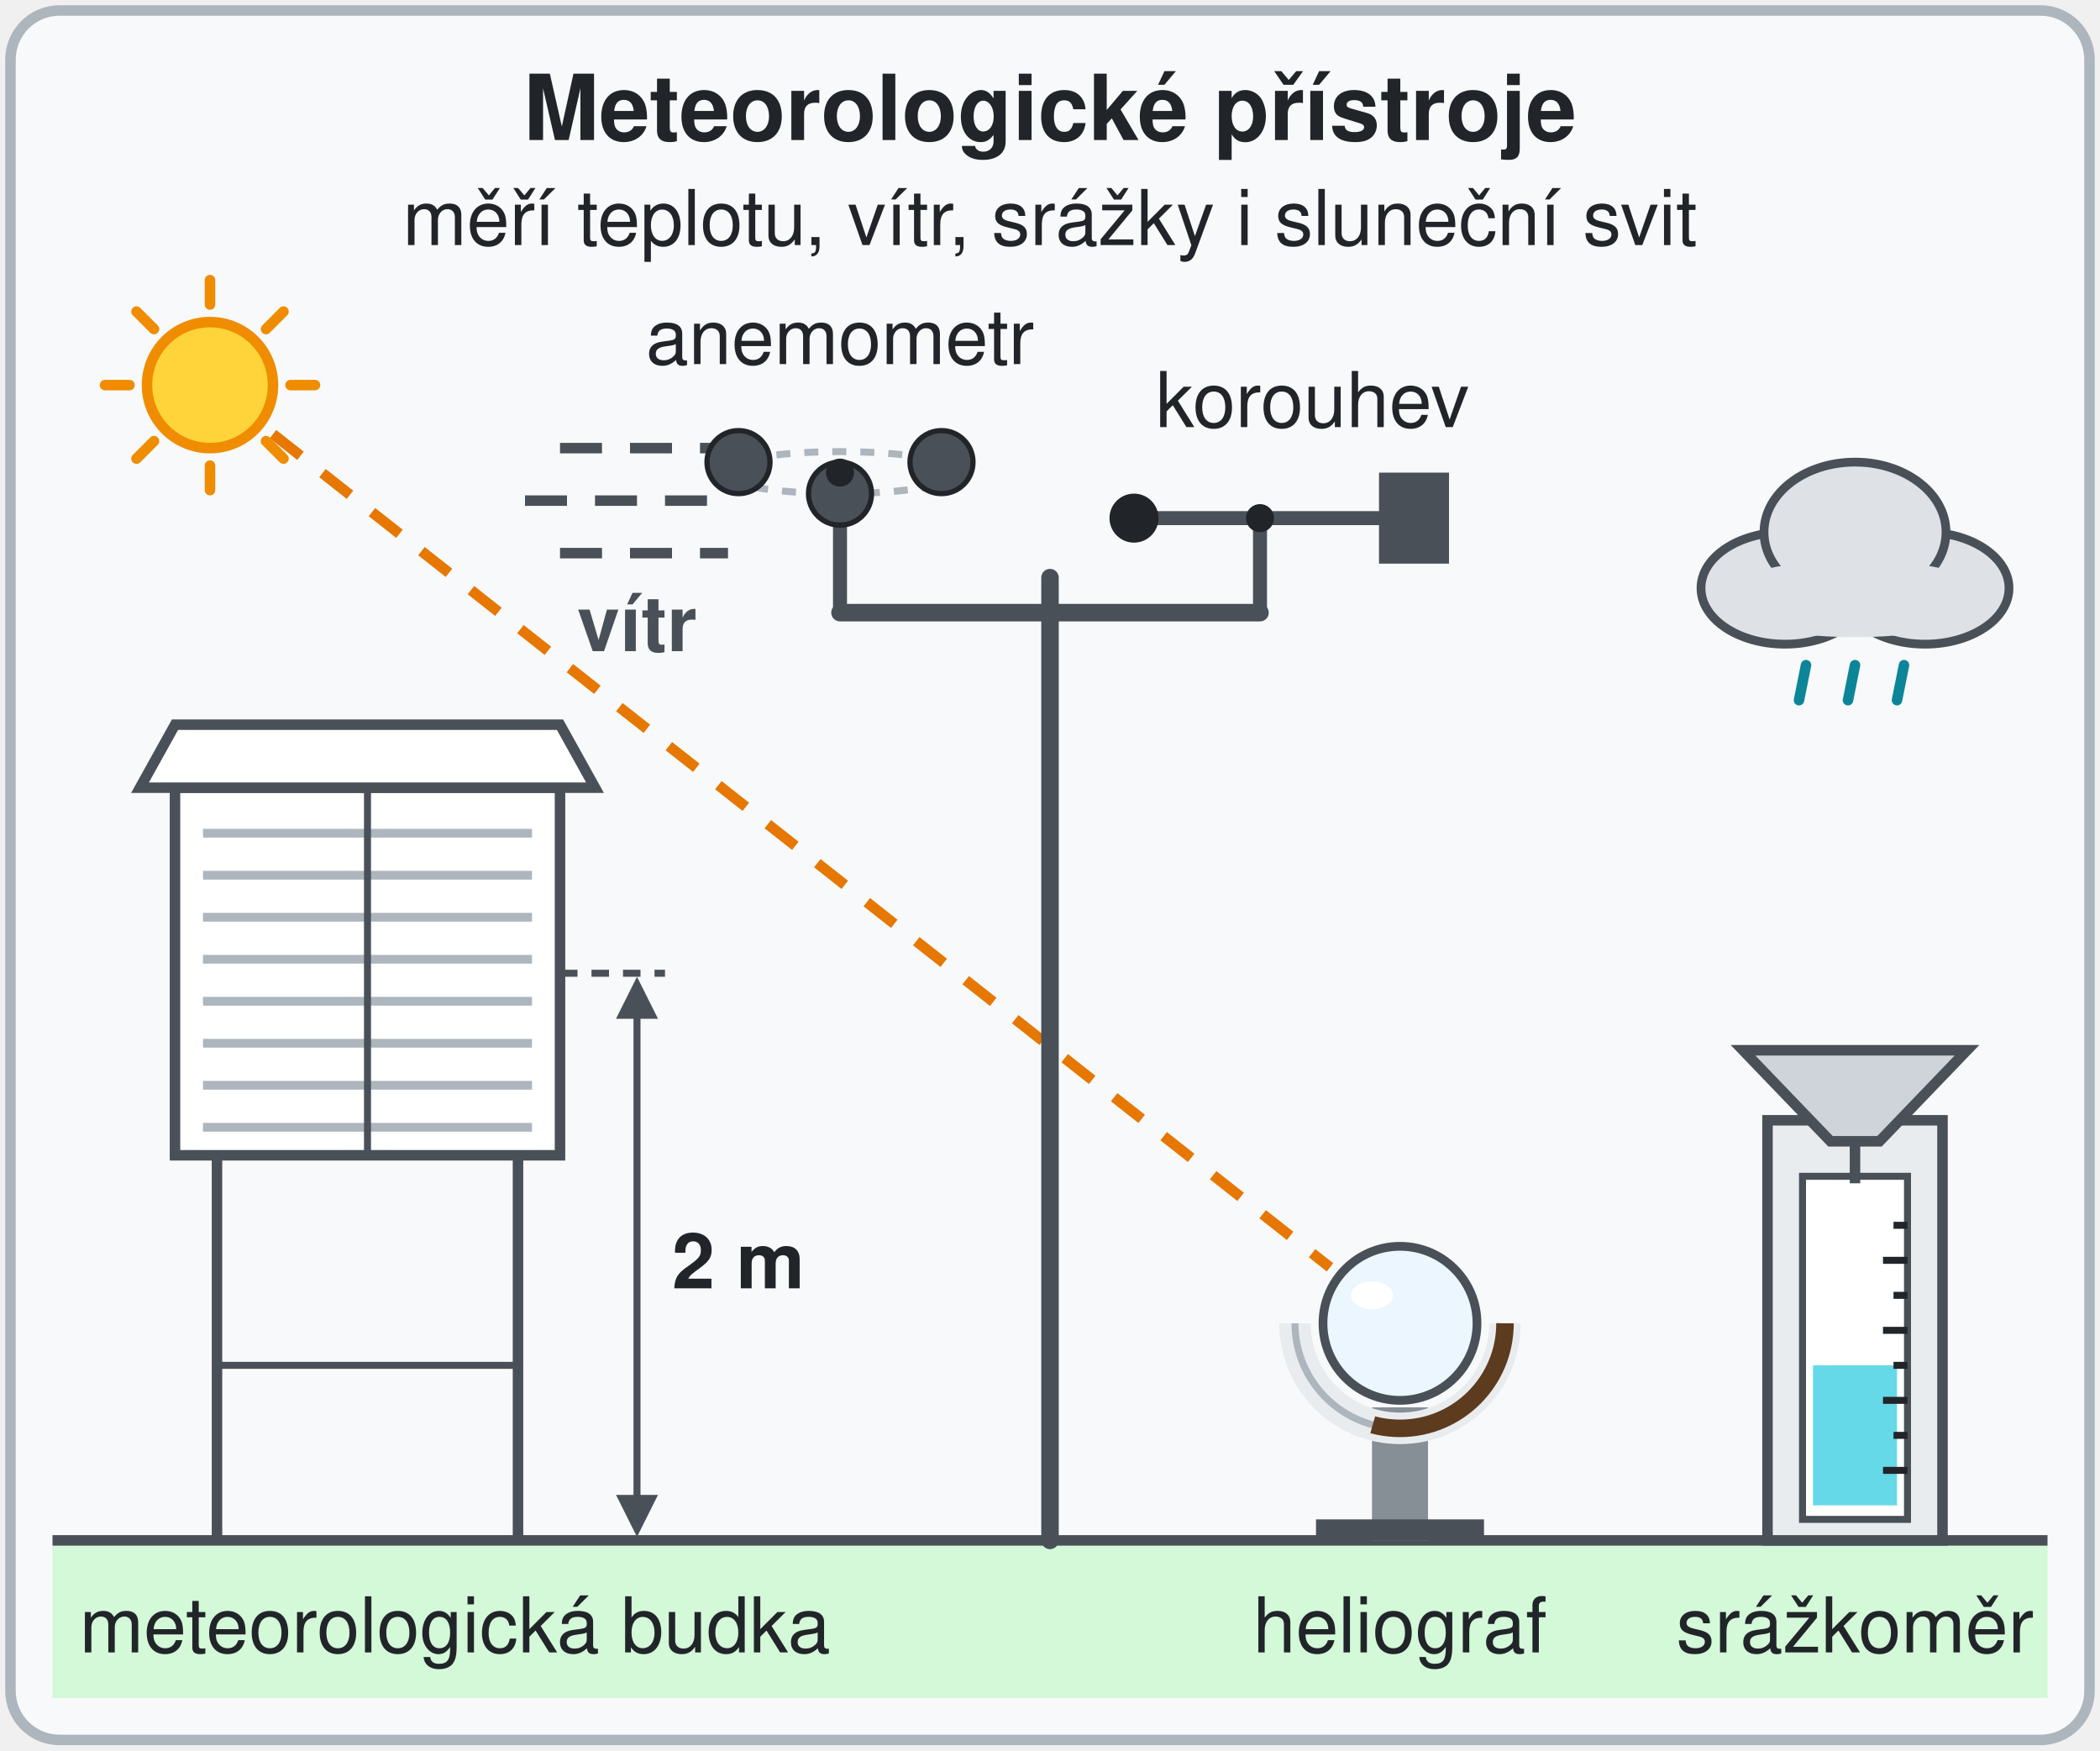
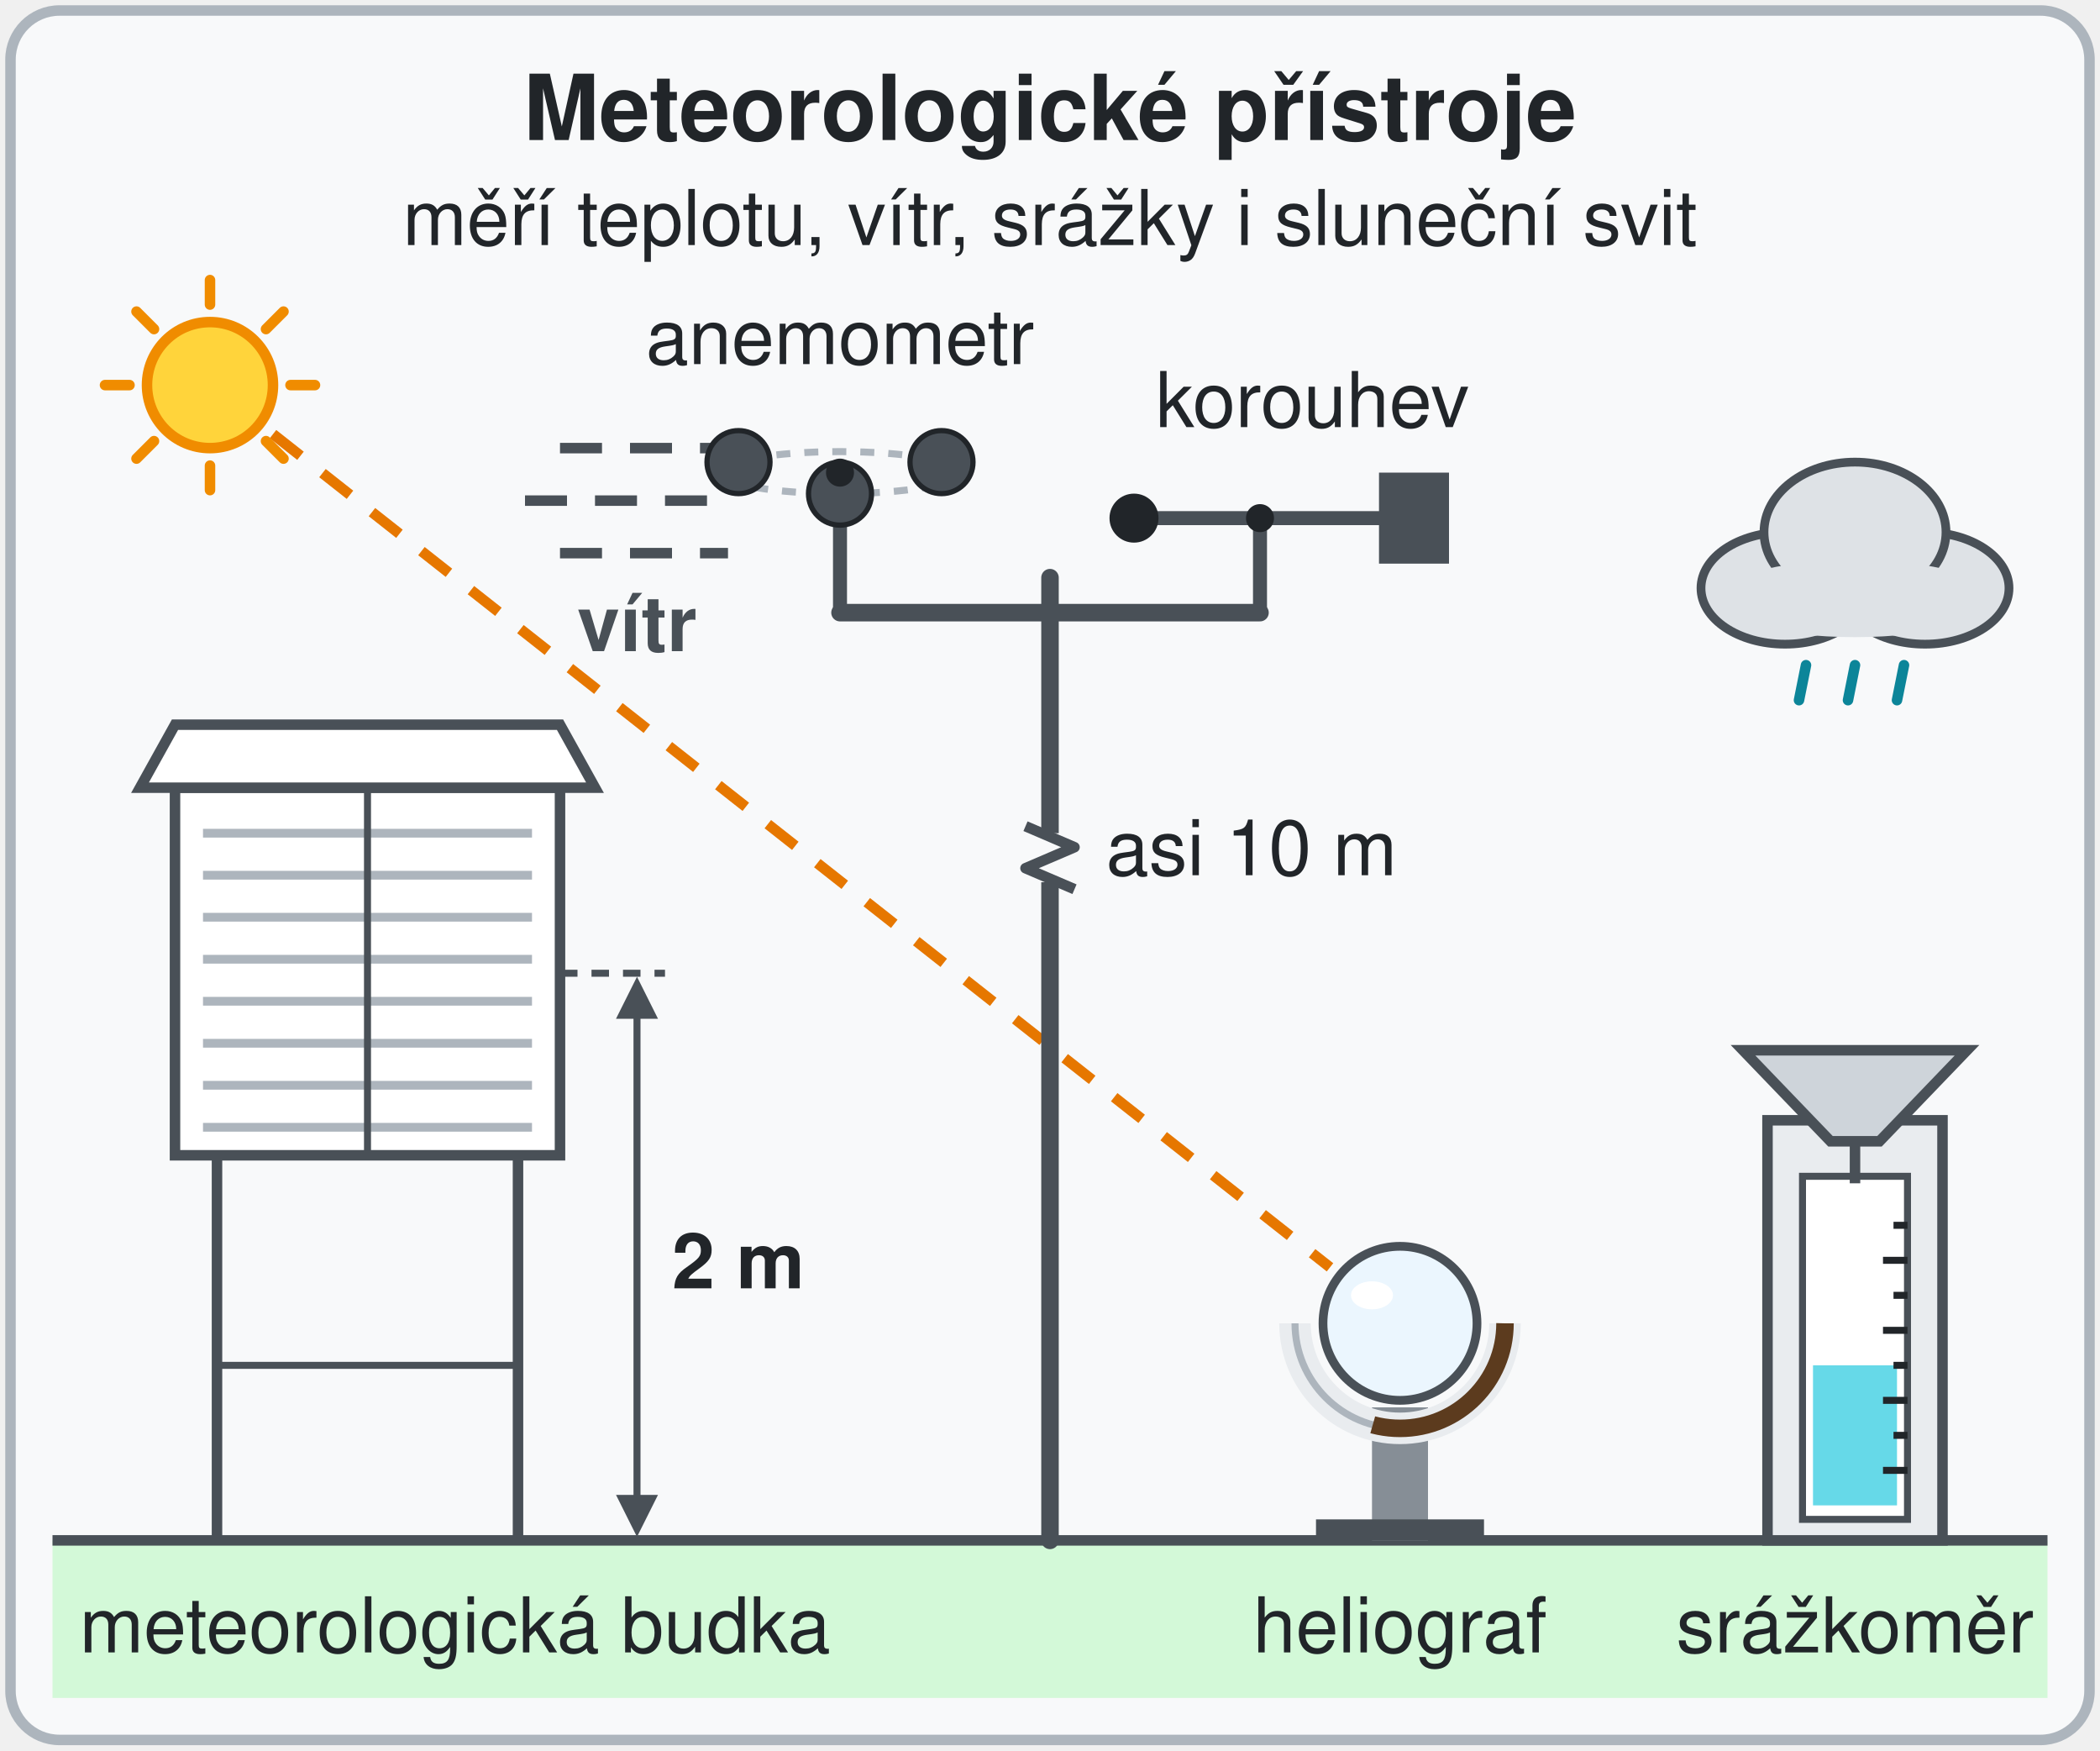
<svg xmlns="http://www.w3.org/2000/svg" viewBox="0 0 600 500" font-family="'Segoe UI', Helvetica, Arial, sans-serif" role="img" aria-label="Meteorologické přístroje na volném prostranství: bílá meteorologická budka na nohách, teploměr v ní je 2 m nad zemí; na stožáru anemometr s miskami a korouhev; heliograf se skleněnou koulí, která soustředí sluneční paprsky na proužek papíru; srážkoměr s nálevkou a odměrnou nádobou se stupnicí. Animace: misky anemometru se točí ve větru, z mraku prší do srážkoměru a voda v odměrné nádobě stoupá, na papíru heliografu přibývá propálená stopa.">
  <style>
/* Předloha: PDF lekce 18, str. 3–4 (meteorologická budka – foto: bílá skříňka se žaluziemi na nohách, na volném prostranství),
   str. 4–5 (srážkoměr: nálevka → odměrná nádoba se stupnicí, mm vodního sloupce), str. 5 (foto stožáru: anemometr s miskami
   vlevo, korouhev vpravo na příčce), str. 6 (heliograf: skleněná koule zaznamenává dobu slunečního svitu).
   Misky: otáčka 1,2 s (pohled z boku, 3 misky po 120°), proužky větru 0,8 s, déšť 1 s, voda a stopa heliografu 8 s.
   Korouhev podle fota str. 5: tyčka se závažím vpředu a ploutví vzadu, bez šipky (ploutev se natočí po větru).
   Barvy jako na celé stránce: vítr šedě, déšť a voda tyrkysově, propálená stopa tmavě hnědě (spálený papír).
   Bez animace = koncový stav: misky rozestavené po 120°, voda v nádobě do poloviny, stopa na papíru zčásti propálená. */
.mi { animation: mi 1.2s linear infinite; }
.m1 { transform: translate(0px, 6px); }
.m2 { transform: translate(29px, -3px); }
.m3 { transform: translate(-29px, -3px); }
.vi { animation: vi 0.8s linear infinite; }
.ka { animation: ka 1s linear infinite; }
.vo { transform-origin: 530px 430px; animation: vo 8s linear infinite; }
.he { animation: he 8s linear infinite; }
@keyframes mi {
  0% { transform: translate(0px, 6px); opacity: 1; } 12.5% { transform: translate(24px, 4px); opacity: 1; }
  25% { transform: translate(34px, 0px); opacity: 0.8; } 37.5% { transform: translate(24px, -4px); opacity: 0.55; }
  50% { transform: translate(0px, -6px); opacity: 0.55; } 62.5% { transform: translate(-24px, -4px); opacity: 0.55; }
  75% { transform: translate(-34px, 0px); opacity: 0.8; } 87.5% { transform: translate(-24px, 4px); opacity: 1; }
  100% { transform: translate(0px, 6px); opacity: 1; } }
@keyframes vi { from { stroke-dashoffset: 0; } to { stroke-dashoffset: -20; } }
@keyframes ka { 0% { transform: translateY(0px); opacity: 0; } 15% { opacity: 1; } 85% { opacity: 1; } 100% { transform: translateY(105px); opacity: 0; } }
@keyframes vo { 0% { transform: scaleY(0.1); } 90% { transform: scaleY(2); } 100% { transform: scaleY(2); } }
@keyframes he { 0% { stroke-dashoffset: 95; } 90% { stroke-dashoffset: 0; } 100% { stroke-dashoffset: 0; } }
@media (prefers-reduced-motion: reduce) { .mi, .vi, .ka, .vo, .he { animation: none; } }
</style>
  <rect x="3" y="3" width="594" height="494" rx="14" fill="#f8f9fa" stroke="#adb5bd" stroke-width="3" />
  <text x="300" y="40" font-size="26" font-weight="bold" fill="#212529" text-anchor="middle">Meteorologické přístroje</text>
  <text x="300" y="70" font-size="22" fill="#212529" text-anchor="middle">měří teplotu, vítr, srážky i sluneční svit</text>
  <rect x="15" y="440" width="570" height="45" fill="#d3f9d8" />
  <line x1="15" y1="440" x2="585" y2="440" stroke="#495057" stroke-width="3" />
  <line x1="78" y1="124" x2="380" y2="362" stroke="#e67700" stroke-width="3" stroke-dasharray="10 8" />
  <g stroke="#f08c00" stroke-width="3" stroke-linecap="round">
    <line x1="60" y1="80" x2="60" y2="87" />
    <line x1="60" y1="133" x2="60" y2="140" />
    <line x1="30" y1="110" x2="37" y2="110" />
    <line x1="83" y1="110" x2="90" y2="110" />
    <line x1="39" y1="89" x2="44" y2="94" />
    <line x1="76" y1="126" x2="81" y2="131" />
    <line x1="39" y1="131" x2="44" y2="126" />
    <line x1="76" y1="94" x2="81" y2="89" />
  </g>
  <circle cx="60" cy="110" r="18" fill="#ffd43b" stroke="#f08c00" stroke-width="3" />
  <g stroke="#495057" stroke-width="3" fill="#ffffff">
    <line x1="62" y1="330" x2="62" y2="440" />
    <line x1="148" y1="330" x2="148" y2="440" />
    <line x1="62" y1="390" x2="148" y2="390" stroke-width="2" />
    <rect x="50" y="225" width="110" height="105" />
    <polygon points="40,225 170,225 160,207 50,207" />
  </g>
  <g stroke="#adb5bd" stroke-width="2.5">
    <line x1="58" y1="238" x2="152" y2="238" />
    <line x1="58" y1="250" x2="152" y2="250" />
    <line x1="58" y1="262" x2="152" y2="262" />
    <line x1="58" y1="274" x2="152" y2="274" />
    <line x1="58" y1="286" x2="152" y2="286" />
    <line x1="58" y1="298" x2="152" y2="298" />
    <line x1="58" y1="310" x2="152" y2="310" />
    <line x1="58" y1="322" x2="152" y2="322" />
  </g>
  <line x1="105" y1="225" x2="105" y2="330" stroke="#495057" stroke-width="2" />
  <line x1="160" y1="278" x2="190" y2="278" stroke="#495057" stroke-width="2" stroke-dasharray="5 4" />
  <line x1="182" y1="286" x2="182" y2="432" stroke="#495057" stroke-width="2" />
  <polygon points="182,279 176,291 188,291" fill="#495057" />
  <polygon points="182,439 176,427 188,427" fill="#495057" />
  <text x="192" y="368" font-size="22" font-weight="bold" fill="#212529">2 m</text>
  <g stroke="#495057" stroke-width="3" stroke-dasharray="12 8">
    <line class="vi" x1="160" y1="128" x2="208" y2="128" />
    <line class="vi" x1="150" y1="143" x2="208" y2="143" />
    <line class="vi" x1="160" y1="158" x2="208" y2="158" />
  </g>
  <text x="182" y="186" font-size="22" font-weight="bold" fill="#495057" text-anchor="middle">vítr</text>
  <g stroke="#495057" stroke-width="5" stroke-linecap="round">
    <line x1="300" y1="440" x2="300" y2="165" />
    <line x1="240" y1="175" x2="360" y2="175" />
    <line x1="240" y1="175" x2="240" y2="138" stroke-width="4" />
    <line x1="360" y1="175" x2="360" y2="150" stroke-width="4" />
  </g>
+   <rect x="288" y="238" width="24" height="14" fill="#f8f9fa" stroke="none" />
+   <path d="M293,236 L307,242 L293,248 L307,254" fill="none" stroke="#495057" stroke-width="3" stroke-linejoin="round" />
+   <text x="316" y="250" font-size="22" fill="#212529">asi 10 m</text>
  <ellipse cx="240" cy="135" rx="34" ry="6" fill="none" stroke="#adb5bd" stroke-width="2" stroke-dasharray="4 4" />
  <g fill="#495057" stroke="#212529" stroke-width="1.5">
    <circle class="mi m1" cx="240" cy="135" r="9" style="animation-delay:0s" />
    <circle class="mi m2" cx="240" cy="135" r="9" style="animation-delay:-0.4s" />
    <circle class="mi m3" cx="240" cy="135" r="9" style="animation-delay:-0.8s" />
  </g>
  <circle cx="240" cy="135" r="4" fill="#212529" />
  <text x="240" y="104" font-size="22" fill="#212529" text-anchor="middle">anemometr</text>
  <line x1="326" y1="148" x2="398" y2="148" stroke="#495057" stroke-width="4" />
  <circle cx="324" cy="148" r="7" fill="#212529" />
  <rect x="394" y="135" width="20" height="26" fill="#495057" />
  <circle cx="360" cy="148" r="4" fill="#212529" />
  <text x="375" y="122" font-size="22" fill="#212529" text-anchor="middle">korouhev</text>
  <rect x="392" y="402" width="16" height="38" fill="#868e96" />
  <rect x="376" y="434" width="48" height="6" fill="#495057" />
  <path d="M 370 378 A 30 30 0 0 0 430 378" fill="none" stroke="#e9ecef" stroke-width="9" />
  <path d="M 370 378 A 30 30 0 0 0 430 378" fill="none" stroke="#adb5bd" stroke-width="2" />
  <path class="he" d="M 430 378 A 30 30 0 0 1 370 378" fill="none" stroke="#5c3b1e" stroke-width="5" stroke-dasharray="95 95" stroke-dashoffset="40" />
  <circle cx="400" cy="378" r="22" fill="#e7f5ff" fill-opacity="0.8" stroke="#495057" stroke-width="2.5" />
  <ellipse cx="392" cy="370" rx="6" ry="4" fill="#ffffff" />
  <g stroke="#0c8599" stroke-width="3" stroke-linecap="round">
    <line class="ka" x1="516" y1="190" x2="514" y2="200" style="animation-delay:0s" />
    <line class="ka" x1="530" y1="190" x2="528" y2="200" style="animation-delay:-0.33s" />
    <line class="ka" x1="544" y1="190" x2="542" y2="200" style="animation-delay:-0.66s" />
  </g>
  <g fill="#dee2e6" stroke="#495057" stroke-width="2.5">
    <ellipse cx="510" cy="168" rx="24" ry="16" />
    <ellipse cx="550" cy="168" rx="24" ry="16" />
    <ellipse cx="530" cy="152" rx="26" ry="20" />
  </g>
  <ellipse cx="530" cy="171" rx="40" ry="11" fill="#dee2e6" />
  <rect x="505" y="320" width="50" height="120" fill="#e9ecef" stroke="#495057" stroke-width="3" />
  <polygon points="498,300 562,300 537,326 523,326" fill="#ced4da" stroke="#495057" stroke-width="3" />
  <rect x="515" y="336" width="30" height="98" fill="#ffffff" stroke="#495057" stroke-width="2" />
  <rect class="vo" x="518" y="390" width="24" height="40" fill="#66d9e8" />
  <g stroke="#212529" stroke-width="2">
    <line x1="538" y1="420" x2="545" y2="420" />
    <line x1="538" y1="400" x2="545" y2="400" />
    <line x1="538" y1="380" x2="545" y2="380" />
    <line x1="538" y1="360" x2="545" y2="360" />
    <line x1="541" y1="410" x2="545" y2="410" />
    <line x1="541" y1="390" x2="545" y2="390" />
    <line x1="541" y1="370" x2="545" y2="370" />
    <line x1="541" y1="350" x2="545" y2="350" />
  </g>
  <line x1="530" y1="326" x2="530" y2="338" stroke="#495057" stroke-width="3" />
  <text x="130" y="472" font-size="22" fill="#212529" text-anchor="middle">meteorologická budka</text>
  <text x="400" y="472" font-size="22" fill="#212529" text-anchor="middle">heliograf</text>
  <text x="530" y="472" font-size="22" fill="#212529" text-anchor="middle">srážkoměr</text>
</svg>
